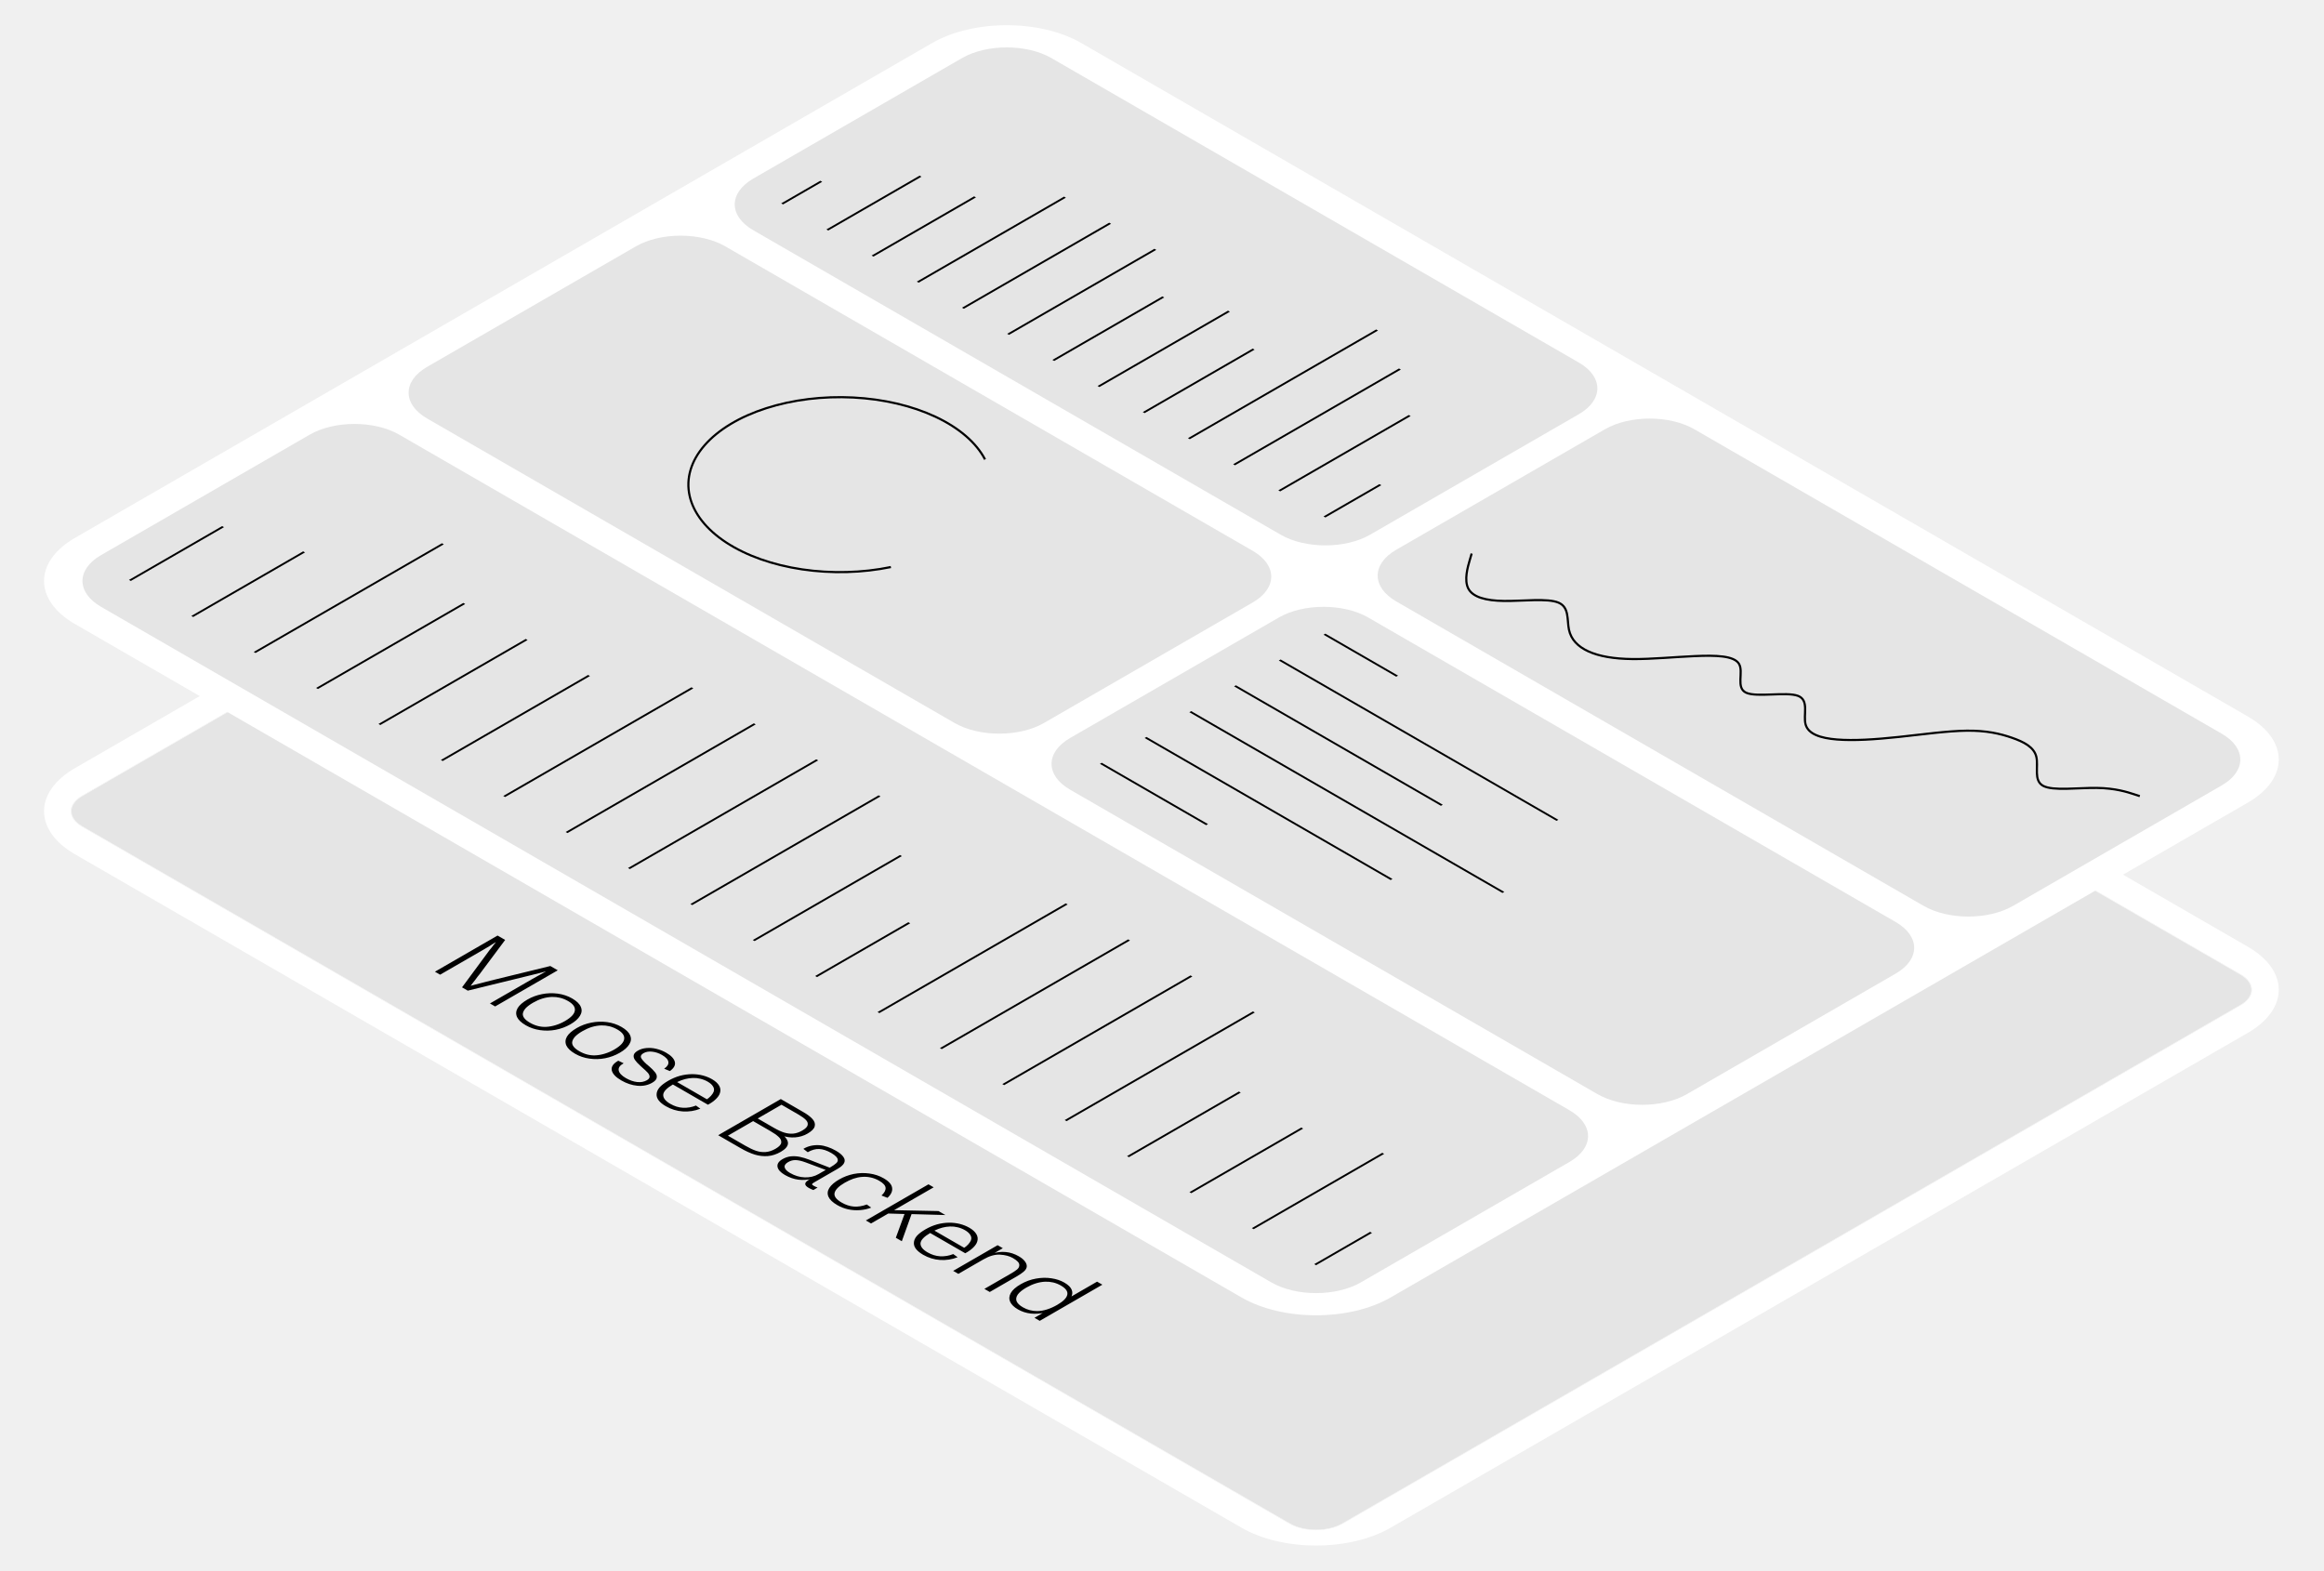
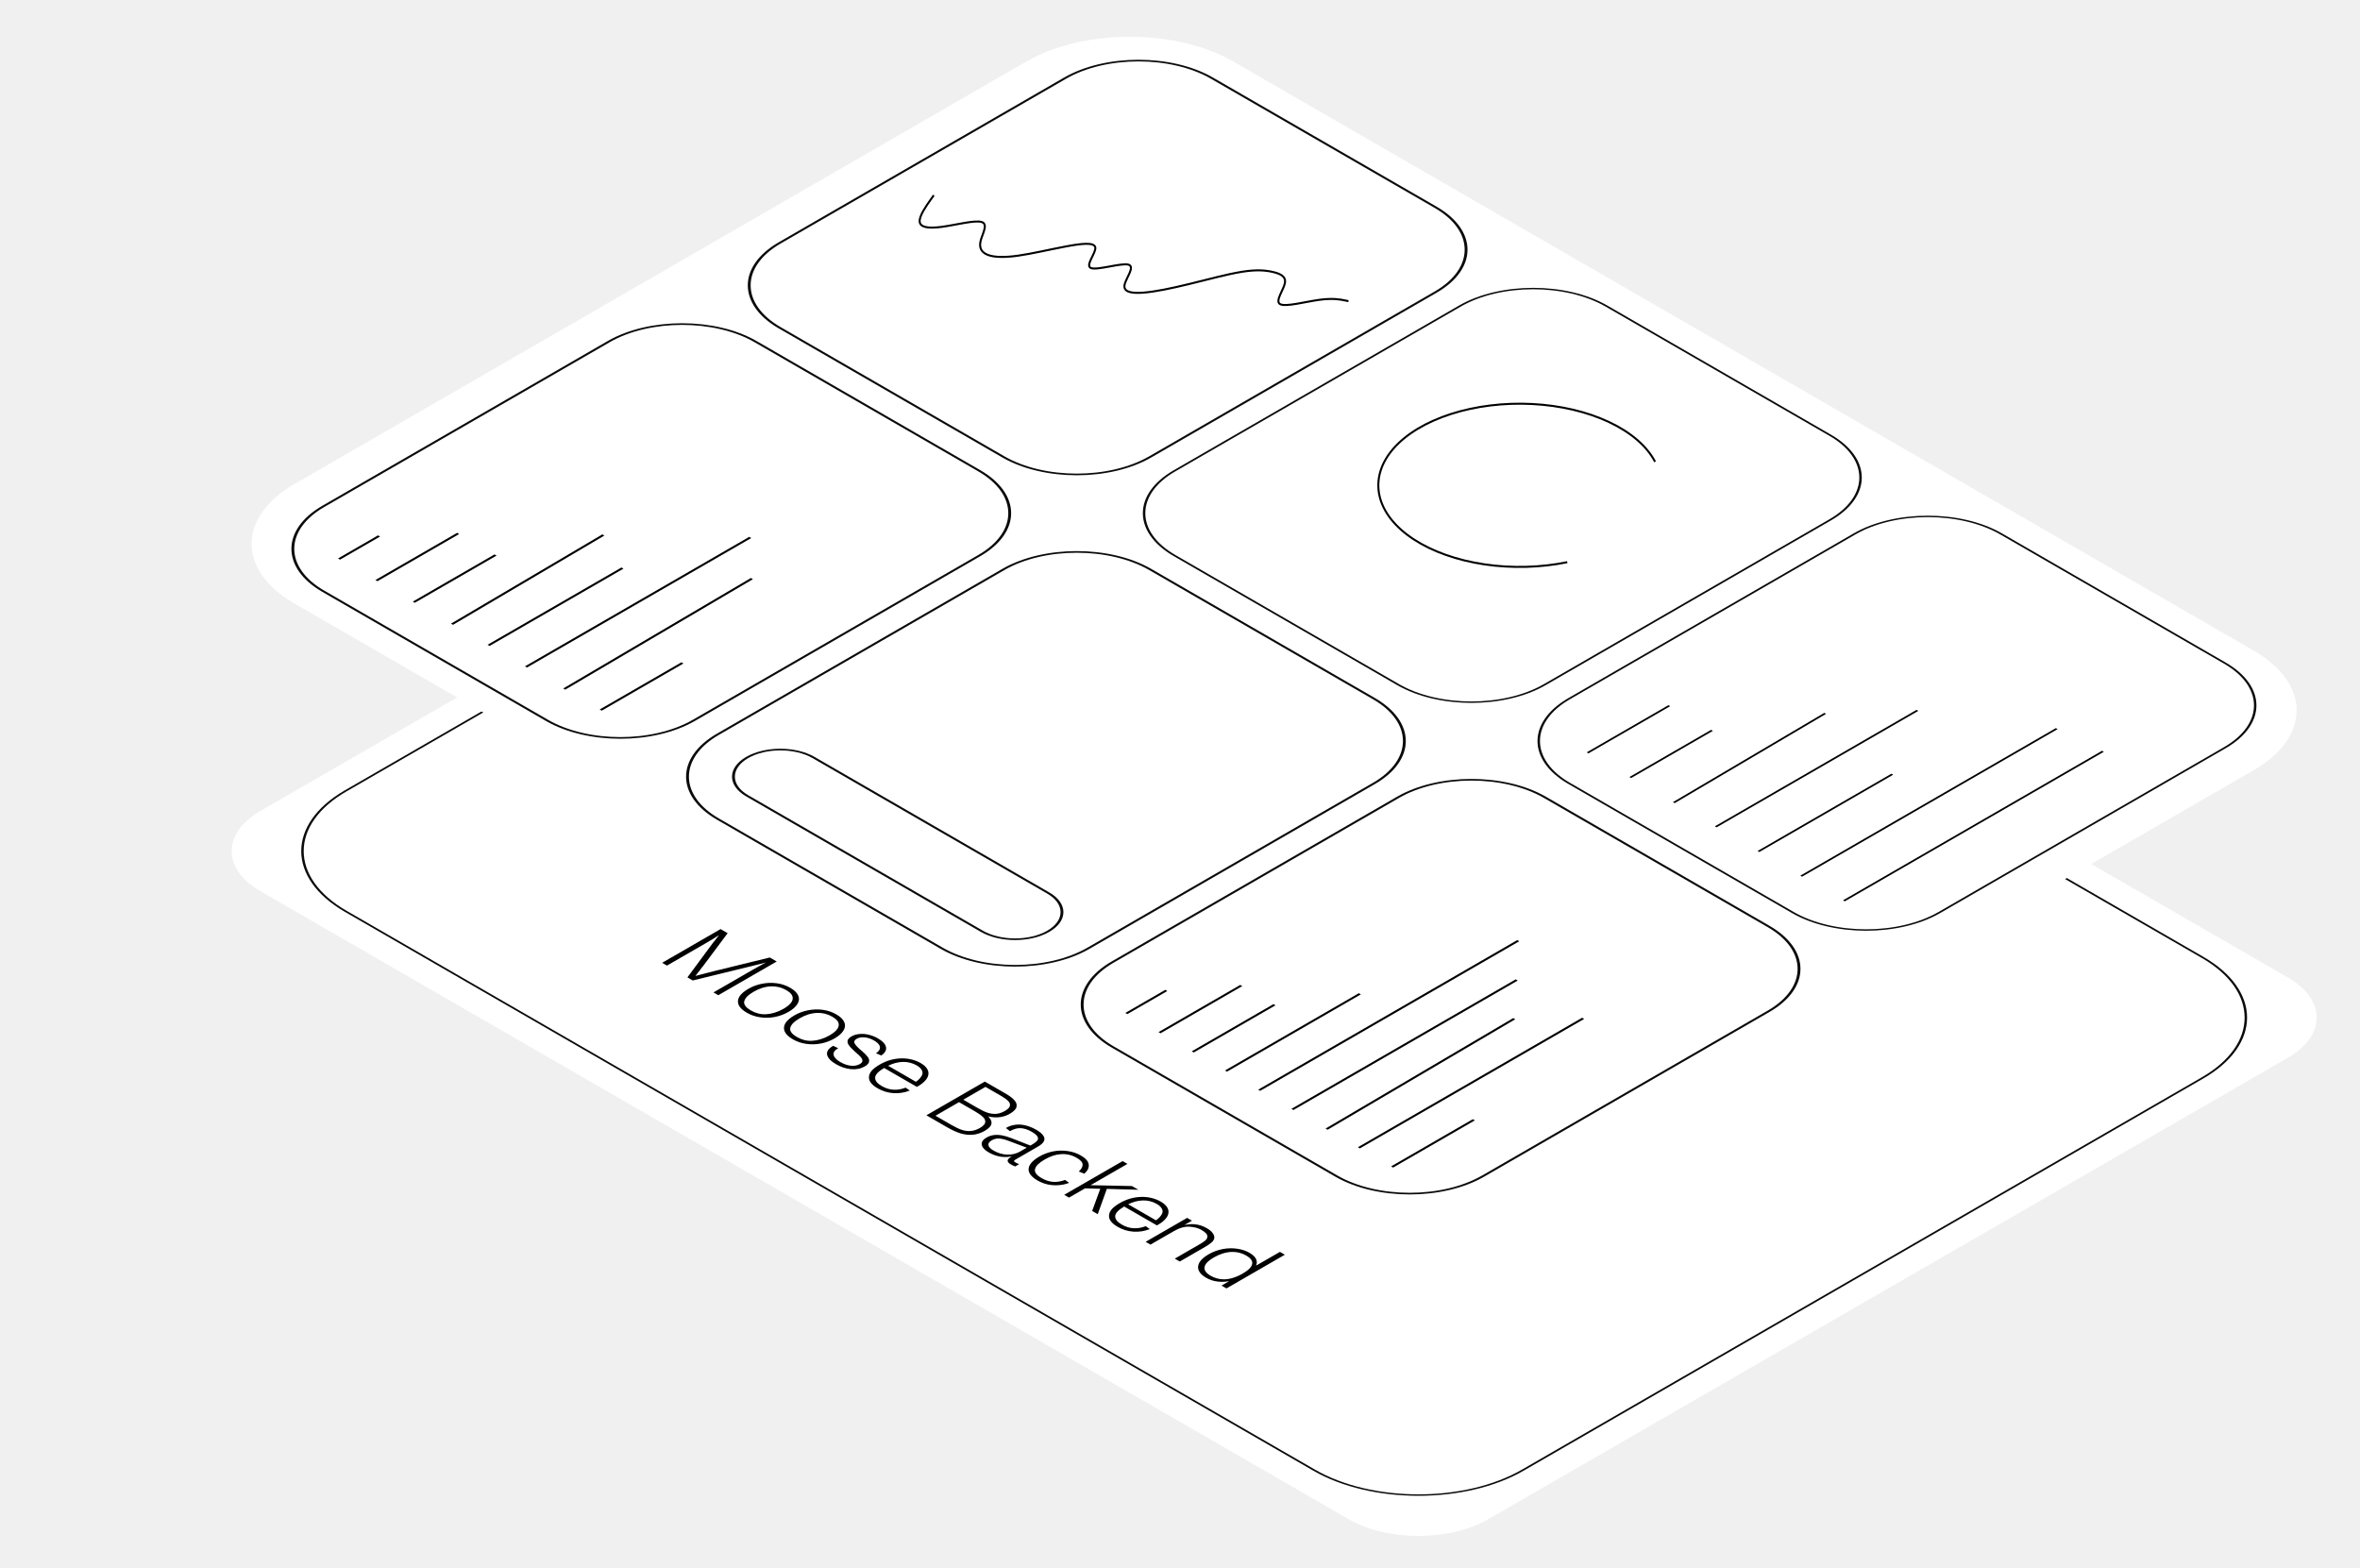
- <svg xmlns="http://www.w3.org/2000/svg" width="1080" height="730" viewBox="0 0 1080 730" fill="none">
-   <g clip-path="url(#clip0_4434_223784)">
-     <rect width="706" height="540" rx="40" transform="matrix(0.866044 0.499967 -0.866044 0.499967 467.838 107)" fill="white" />
-     <rect y="-0.168" width="676.336" height="510.336" rx="14.168" transform="matrix(0.866044 0.499967 -0.866044 0.499967 467.692 121.916)" fill="#E5E5E5" />
-     <rect y="-0.168" width="676.336" height="510.336" rx="14.168" transform="matrix(0.866044 0.499967 -0.866044 0.499967 467.692 121.916)" stroke="#F5F5F5" stroke-width="0.336" />
-     <path d="M202.122 451.569L231.221 434.77L234.754 436.81L222.865 452.745C222.561 453.145 222.242 453.537 221.909 453.921C221.632 454.305 221.355 454.689 221.078 455.073C220.662 455.633 220.246 456.161 219.831 456.657C219.443 457.169 219.069 457.657 218.708 458.121C219.318 457.961 219.983 457.785 220.704 457.593C221.424 457.401 222.173 457.209 222.949 457.017C223.752 456.809 224.556 456.601 225.36 456.393C226.191 456.169 226.995 455.961 227.771 455.769L255.747 448.929L259.198 450.921L230.099 467.72L227.688 466.328L247.475 454.905C249.027 454.009 251.133 452.841 253.794 451.401C252.685 451.689 251.618 451.969 250.593 452.241C249.595 452.497 248.625 452.737 247.683 452.961C247.239 453.089 246.796 453.201 246.353 453.297C245.909 453.393 245.48 453.497 245.064 453.609L217.378 460.377L214.718 458.841L226.648 442.69C226.87 442.338 227.133 441.978 227.438 441.61C227.771 441.226 228.103 440.826 228.436 440.41C228.741 439.978 229.059 439.554 229.392 439.138C229.78 438.722 230.112 438.306 230.39 437.89L230.348 437.866C229.905 438.154 229.433 438.442 228.935 438.73C228.491 439.018 228.034 439.314 227.563 439.618C226.399 440.322 225.373 440.93 224.487 441.442L204.533 452.961L202.122 451.569ZM244.342 476.471C242.263 475.271 240.905 473.991 240.268 472.631C239.658 471.255 239.755 469.871 240.559 468.479C241.39 467.103 242.915 465.775 245.132 464.496C247.183 463.312 249.427 462.48 251.866 462C254.305 461.52 256.744 461.44 259.182 461.76C261.649 462.096 263.894 462.848 265.917 464.016C267.995 465.215 269.326 466.511 269.908 467.903C270.517 469.279 270.392 470.663 269.533 472.055C268.702 473.463 267.219 474.783 265.085 476.015C262.979 477.231 260.707 478.079 258.268 478.559C255.857 479.023 253.432 479.079 250.993 478.727C248.582 478.391 246.365 477.639 244.342 476.471ZM246.296 475.295C248.707 476.687 251.201 477.327 253.778 477.215C255.247 477.135 256.702 476.871 258.143 476.423C259.64 475.975 261.095 475.343 262.508 474.527C265.556 472.767 267.108 471.039 267.164 469.343C267.247 467.855 266.194 466.479 264.005 465.215C262.813 464.528 261.58 464.024 260.305 463.704C259.058 463.4 257.797 463.264 256.522 463.296C255.053 463.344 253.57 463.592 252.074 464.04C250.633 464.488 249.178 465.135 247.709 465.983C246.268 466.815 245.132 467.663 244.3 468.527C243.524 469.391 243.081 470.239 242.97 471.071C242.831 472.527 243.94 473.935 246.296 475.295ZM267.267 489.705C265.188 488.505 263.83 487.225 263.193 485.866C262.583 484.49 262.68 483.106 263.484 481.714C264.315 480.338 265.84 479.01 268.057 477.73C270.107 476.546 272.352 475.714 274.791 475.234C277.23 474.754 279.669 474.674 282.107 474.994C284.574 475.33 286.819 476.082 288.842 477.25C290.92 478.45 292.25 479.746 292.832 481.138C293.442 482.514 293.317 483.898 292.458 485.29C291.627 486.698 290.144 488.017 288.01 489.249C285.904 490.465 283.632 491.313 281.193 491.793C278.782 492.257 276.357 492.313 273.918 491.961C271.507 491.625 269.29 490.873 267.267 489.705ZM269.221 488.529C271.632 489.921 274.126 490.561 276.703 490.449C278.172 490.369 279.627 490.105 281.068 489.657C282.565 489.209 284.02 488.577 285.433 487.761C288.481 486.002 290.033 484.274 290.089 482.578C290.172 481.09 289.119 479.714 286.929 478.45C285.738 477.762 284.505 477.258 283.23 476.938C281.983 476.634 280.722 476.498 279.447 476.53C277.978 476.578 276.495 476.826 274.999 477.274C273.558 477.722 272.103 478.37 270.634 479.218C269.193 480.05 268.057 480.898 267.225 481.762C266.449 482.626 266.006 483.474 265.895 484.306C265.756 485.762 266.865 487.169 269.221 488.529ZM288.737 502.1C286.132 500.596 284.649 499.02 284.289 497.372C283.984 495.724 284.996 494.244 287.323 492.933L289.818 494.132C288.044 495.124 287.282 496.236 287.531 497.468C287.808 498.716 288.903 499.892 290.815 500.996C292.644 502.052 294.404 502.668 296.095 502.844C297.813 503.036 299.323 502.756 300.626 502.004C301.485 501.508 301.901 500.948 301.873 500.324C301.845 499.7 301.54 499.076 300.958 498.452C300.404 497.844 299.573 497.06 298.464 496.1C298.326 495.956 298.187 495.828 298.049 495.716C297.91 495.604 297.771 495.476 297.633 495.332C296.441 494.26 295.582 493.333 295.055 492.549C294.529 491.765 294.349 491.005 294.515 490.269C294.709 489.549 295.36 488.869 296.469 488.229C297.605 487.573 298.922 487.181 300.418 487.053C301.942 486.909 303.48 487.029 305.032 487.413C306.64 487.797 308.164 488.405 309.605 489.237C311.905 490.565 313.235 491.973 313.596 493.461C313.984 494.932 313.222 496.364 311.309 497.756L308.649 496.652C310.118 495.644 310.769 494.596 310.603 493.509C310.464 492.405 309.48 491.325 307.651 490.269C306.182 489.421 304.658 488.909 303.079 488.733C301.499 488.557 300.155 488.789 299.046 489.429C297.993 490.037 297.605 490.725 297.882 491.493C298.215 492.261 299.102 493.301 300.543 494.612C300.626 494.692 300.723 494.764 300.834 494.828C300.945 494.892 301.028 494.956 301.083 495.02C301.111 495.068 301.152 495.124 301.208 495.188C301.291 495.236 301.36 495.276 301.416 495.308C302.746 496.46 303.73 497.444 304.367 498.26C305.06 499.076 305.337 499.908 305.199 500.756C305.115 501.604 304.409 502.412 303.079 503.18C301.055 504.348 298.755 504.812 296.178 504.572C293.656 504.332 291.176 503.508 288.737 502.1ZM309.416 514.086C307.975 513.254 306.88 512.366 306.132 511.422C305.411 510.494 305.079 509.534 305.134 508.542C305.162 507.47 305.605 506.414 306.464 505.374C307.379 504.335 308.737 503.295 310.538 502.255C312.256 501.263 314.044 500.503 315.901 499.975C317.785 499.463 319.684 499.199 321.596 499.183C323.314 499.183 324.963 499.383 326.543 499.783C328.15 500.199 329.605 500.783 330.907 501.535C332.459 502.431 333.554 503.431 334.192 504.535C334.829 505.638 334.954 506.782 334.566 507.966C334.289 508.894 333.651 509.838 332.653 510.798C331.683 511.742 330.464 512.606 328.995 513.39L312.7 503.983C309.79 505.694 308.293 507.294 308.21 508.782C308.155 510.286 309.249 511.686 311.494 512.982C313.406 514.086 315.374 514.694 317.397 514.806C319.448 514.902 321.457 514.558 323.425 513.774L325.462 515.238C322.829 516.278 320.099 516.702 317.272 516.51C314.501 516.318 311.882 515.51 309.416 514.086ZM314.321 503.095L314.072 502.519L329.037 511.158L328.205 511.062C329.037 510.55 329.757 509.958 330.367 509.286C330.977 508.614 331.406 507.966 331.656 507.342C331.961 506.462 331.85 505.63 331.323 504.846C330.852 504.063 330.034 503.335 328.871 502.663C327.817 502.055 326.681 501.607 325.462 501.319C324.298 501.031 323.12 500.911 321.928 500.959C319.573 501.039 317.217 501.647 314.861 502.783L314.321 503.095ZM333.745 527.555L362.844 510.756L373.236 516.756C375.259 517.924 376.728 519.044 377.643 520.115C378.585 521.203 378.904 522.315 378.599 523.451C378.322 524.571 377.199 525.699 375.232 526.835C373.513 527.827 371.601 528.403 369.495 528.563C367.416 528.707 365.352 528.427 363.301 527.723L363.675 527.315C365.476 528.835 366.308 530.243 366.169 531.539C366.031 532.835 364.922 534.083 362.844 535.282C360.876 536.418 358.881 537.074 356.858 537.25C354.862 537.41 352.839 537.186 350.788 536.578C348.765 535.954 346.562 534.955 344.179 533.579L333.745 527.555ZM346.299 532.403C348.239 533.523 349.929 534.323 351.37 534.803C352.839 535.298 354.308 535.49 355.777 535.378C357.301 535.266 358.839 534.763 360.391 533.867C362.082 532.891 362.968 531.931 363.052 530.987C363.162 530.027 362.747 529.131 361.804 528.299C360.89 527.451 359.56 526.523 357.814 525.515L349.999 521.003L338.276 527.771L346.299 532.403ZM359.518 524.051C361.43 525.155 363.093 525.923 364.507 526.355C365.975 526.787 367.375 526.939 368.705 526.811C370.063 526.667 371.435 526.195 372.821 525.395C374.289 524.547 375.121 523.715 375.315 522.899C375.536 522.067 375.273 521.259 374.525 520.475C373.777 519.692 372.585 518.828 370.95 517.884L363.176 513.396L352.119 519.78L359.518 524.051ZM364.73 546.019C362.707 544.851 361.57 543.587 361.321 542.227C361.099 540.883 361.875 539.699 363.649 538.675C364.896 537.955 366.198 537.523 367.556 537.379C368.942 537.251 370.328 537.331 371.713 537.619C373.099 537.907 374.554 538.347 376.078 538.939L385.556 542.635C385.639 542.587 385.723 542.539 385.806 542.491C385.889 542.443 385.958 542.403 386.014 542.371C387.15 541.715 387.981 541.139 388.508 540.643C389.09 540.147 389.367 539.635 389.339 539.107C389.339 538.595 389.076 538.059 388.549 537.499C388.05 536.955 387.316 536.403 386.346 535.843C384.295 534.659 382.411 534.035 380.693 533.971C379.002 533.891 377.228 534.387 375.372 535.459L373.335 533.899C374.415 533.243 375.593 532.771 376.868 532.483C378.198 532.195 379.501 532.1 380.776 532.195C382.05 532.291 383.325 532.563 384.6 533.011C385.93 533.459 387.205 534.035 388.425 534.739C390.115 535.715 391.279 536.675 391.916 537.619C392.609 538.563 392.734 539.499 392.291 540.427C391.875 541.339 390.877 542.251 389.298 543.163L378.406 549.45C377.796 549.802 377.45 550.082 377.367 550.29C377.339 550.498 377.602 550.762 378.157 551.082C378.628 551.354 379.224 551.618 379.944 551.874L377.99 553.05C377.159 552.73 376.425 552.386 375.787 552.018C374.651 551.362 374.124 550.706 374.208 550.05C374.291 549.394 375.108 548.65 376.66 547.818L377.159 547.818C375.247 548.346 373.21 548.482 371.048 548.226C368.914 547.954 366.808 547.219 364.73 546.019ZM367.141 545.107C369.385 546.403 371.672 547.083 374 547.147C376.355 547.227 378.489 546.715 380.402 545.611L384.891 543.019L385.141 544.219L374.457 540.211L374.041 540.067C372.406 539.475 370.979 539.163 369.76 539.131C368.568 539.083 367.404 539.387 366.268 540.043C364.993 540.779 364.452 541.603 364.646 542.515C364.868 543.411 365.7 544.275 367.141 545.107ZM389.104 560.042C386.97 558.81 385.598 557.506 384.989 556.13C384.407 554.77 384.545 553.41 385.404 552.05C386.291 550.675 387.815 549.363 389.977 548.115C392.055 546.915 394.3 546.067 396.711 545.571C399.15 545.091 401.575 545.019 403.986 545.355C406.425 545.675 408.656 546.419 410.679 547.587C413.09 548.979 414.393 550.467 414.586 552.05C414.808 553.618 414.088 555.154 412.425 556.658L409.64 555.578C410.97 554.362 411.607 553.194 411.552 552.074C411.496 550.955 410.513 549.843 408.6 548.739C407.298 547.987 405.954 547.467 404.568 547.179C403.238 546.891 401.88 546.811 400.494 546.939C399.219 547.035 397.903 547.315 396.545 547.779C395.215 548.259 393.898 548.875 392.596 549.627C389.825 551.227 388.245 552.794 387.857 554.33C387.469 555.866 388.564 557.378 391.141 558.866C392.998 559.938 394.868 560.554 396.753 560.714C398.637 560.874 400.661 560.554 402.822 559.754L404.859 561.218C403.196 561.858 401.45 562.242 399.621 562.37C397.82 562.514 396.005 562.394 394.176 562.01C392.374 561.61 390.684 560.954 389.104 560.042ZM402.379 567.178L431.478 550.379L433.889 551.771L404.79 568.57L402.379 567.178ZM412.314 563.938L415.1 562.378L436.134 562.81L439.335 564.658L422.915 564.202H421.252L412.314 563.938ZM416.305 575.217L420.421 563.962L423.705 563.986L419.09 576.825L416.305 575.217ZM428.981 583.111C427.54 582.279 426.446 581.391 425.697 580.447C424.977 579.519 424.644 578.559 424.7 577.568C424.727 576.496 425.171 575.44 426.03 574.4C426.945 573.36 428.302 572.32 430.104 571.28C431.822 570.288 433.61 569.528 435.466 569C437.351 568.488 439.249 568.224 441.162 568.208C442.88 568.208 444.529 568.408 446.108 568.808C447.716 569.224 449.171 569.808 450.473 570.56C452.025 571.456 453.12 572.456 453.757 573.56C454.395 574.664 454.519 575.808 454.131 576.992C453.854 577.92 453.217 578.863 452.219 579.823C451.249 580.767 450.03 581.631 448.561 582.415L432.266 573.008C429.356 574.72 427.859 576.32 427.776 577.808C427.721 579.311 428.815 580.711 431.06 582.007C432.972 583.111 434.94 583.719 436.963 583.831C439.014 583.927 441.023 583.583 442.991 582.799L445.028 584.263C442.395 585.303 439.665 585.727 436.838 585.535C434.067 585.343 431.448 584.535 428.981 583.111ZM433.887 572.12L433.637 571.544L448.603 580.183L447.771 580.087C448.603 579.575 449.323 578.983 449.933 578.312C450.543 577.64 450.972 576.992 451.221 576.368C451.526 575.488 451.415 574.656 450.889 573.872C450.418 573.088 449.6 572.36 448.436 571.688C447.383 571.08 446.247 570.632 445.028 570.344C443.864 570.056 442.686 569.936 441.494 569.984C439.138 570.064 436.783 570.672 434.427 571.808L433.887 572.12ZM442.952 590.6L463.612 578.673L466.023 580.065L460.951 582.993L461.159 582.585C463.182 581.897 465.247 581.649 467.353 581.841C469.46 582.033 471.483 582.689 473.423 583.809C474.697 584.545 475.626 585.305 476.208 586.088C476.845 586.872 477.164 587.664 477.164 588.464C477.136 589.312 476.693 590.112 475.834 590.864C475.002 591.6 473.88 592.376 472.466 593.192L459.954 600.416L457.46 598.976L469.556 591.992C469.584 591.976 469.612 591.96 469.64 591.944C469.667 591.928 469.695 591.912 469.723 591.896C470.97 591.176 471.926 590.544 472.591 590C473.256 589.456 473.617 588.848 473.672 588.176C473.755 587.52 473.533 586.912 473.007 586.352C472.48 585.793 471.718 585.225 470.72 584.649C469.141 583.737 467.145 583.209 464.734 583.065C462.379 582.921 459.774 583.673 456.919 585.321L445.363 591.992L442.952 590.6ZM473.04 608.498C471.239 607.458 470.033 606.282 469.424 604.971C468.842 603.675 468.939 602.323 469.715 600.915C470.491 599.507 472.029 598.139 474.329 596.811C476.574 595.515 478.943 594.643 481.437 594.195C483.932 593.747 486.315 593.699 488.588 594.051C490.888 594.387 492.897 595.051 494.615 596.043C496.472 597.115 497.622 598.259 498.065 599.475C498.537 600.707 498.37 601.923 497.567 603.123L496.694 603.195L509.83 595.611L512.282 597.027L483.183 613.826L480.731 612.41L485.802 609.482L485.761 609.938C483.516 610.498 481.285 610.666 479.068 610.442C476.879 610.202 474.869 609.554 473.04 608.498ZM475.327 607.514C476.38 608.122 477.461 608.57 478.569 608.858C479.705 609.162 480.869 609.306 482.061 609.29C483.53 609.274 485.026 609.018 486.551 608.522C488.103 608.042 489.682 607.338 491.29 606.41C494.116 604.779 495.682 603.203 495.987 601.683C496.32 600.179 495.322 598.755 492.994 597.411C491.885 596.771 490.708 596.299 489.46 595.995C488.241 595.707 486.98 595.587 485.678 595.635C484.236 595.699 482.782 595.963 481.313 596.427C479.844 596.891 478.403 597.531 476.989 598.347C475.105 599.435 473.775 600.507 472.999 601.563C472.25 602.635 472.056 603.675 472.417 604.683C472.832 605.691 473.802 606.634 475.327 607.514Z" fill="black" />
-   </g>
-   <rect width="706" height="540" rx="40" transform="matrix(0.866044 0.499967 -0.866044 0.499967 467.838 0)" fill="white" />
-   <rect width="331" height="160" rx="24" transform="matrix(0.866044 0.499967 -0.866044 0.499967 467.838 15)" fill="#E5E5E5" />
-   <line y1="-0.5" x2="21" y2="-0.5" transform="matrix(0.866044 -0.499967 0.866044 0.499967 363.912 94.9922)" stroke="black" />
-   <line y1="-0.5" x2="50" y2="-0.5" transform="matrix(0.866044 -0.499967 0.866044 0.499967 384.914 107.117)" stroke="black" />
-   <line y1="-0.5" x2="55" y2="-0.5" transform="matrix(0.866044 -0.499967 0.866044 0.499967 405.916 119.242)" stroke="black" />
-   <line y1="-0.5" x2="79" y2="-0.5" transform="matrix(0.866044 -0.499967 0.866044 0.499967 426.918 131.367)" stroke="black" />
-   <line y1="-0.5" x2="79" y2="-0.5" transform="matrix(0.866044 -0.499967 0.866044 0.499967 447.918 143.492)" stroke="black" />
-   <line y1="-0.5" x2="79" y2="-0.5" transform="matrix(0.866044 -0.499967 0.866044 0.499967 468.92 155.617)" stroke="black" />
-   <line y1="-0.5" x2="59" y2="-0.5" transform="matrix(0.866044 -0.499967 0.866044 0.499967 489.922 167.742)" stroke="black" />
-   <line y1="-0.5" x2="70" y2="-0.5" transform="matrix(0.866044 -0.499967 0.866044 0.499967 510.924 179.867)" stroke="black" />
-   <line y1="-0.5" x2="59" y2="-0.5" transform="matrix(0.866044 -0.499967 0.866044 0.499967 531.926 191.992)" stroke="black" />
-   <line y1="-0.5" x2="101" y2="-0.5" transform="matrix(0.866044 -0.499967 0.866044 0.499967 552.926 204.109)" stroke="black" />
-   <line y1="-0.5" x2="89" y2="-0.5" transform="matrix(0.866044 -0.499967 0.866044 0.499967 573.928 216.234)" stroke="black" />
-   <line y1="-0.5" x2="70" y2="-0.5" transform="matrix(0.866044 -0.499967 0.866044 0.499967 594.93 228.359)" stroke="black" />
-   <line y1="-0.5" x2="30" y2="-0.5" transform="matrix(0.866044 -0.499967 0.866044 0.499967 615.932 240.484)" stroke="black" />
-   <rect width="331" height="160" rx="24" transform="matrix(0.866044 0.499967 -0.866044 0.499967 766.623 187.492)" fill="#E5E5E5" />
-   <path d="M683.906 257.246L683.003 260.328C682.101 263.41 680.296 269.574 682.346 273.514C684.396 277.453 690.301 279.167 698.984 279.276C707.668 279.385 719.131 277.89 724.251 280.057C729.372 282.223 728.15 288.051 729.116 292.616C730.082 297.181 733.235 300.483 738.204 302.737C743.173 304.991 749.957 306.196 758.689 306.278C767.421 306.36 778.1 305.317 787.699 304.898C797.298 304.479 805.817 304.683 808.121 308.476C810.425 312.268 806.513 319.649 811.453 321.919C816.393 324.19 830.184 321.351 835.55 323.376C840.916 325.401 837.856 332.289 839.097 336.696C840.337 341.102 845.878 343.026 853.652 343.66C861.426 344.295 871.434 343.64 882.309 342.484C893.185 341.328 904.929 339.671 913.982 339.567C923.036 339.462 929.4 340.911 934.941 342.834C940.482 344.758 945.202 347.156 946.302 351.643C947.402 356.13 944.884 362.707 949.463 365.186C954.042 367.665 965.718 366.047 974.389 366.163C983.06 366.28 988.727 368.131 991.56 369.057L994.393 369.983" stroke="black" />
-   <rect width="331" height="160" rx="24" transform="matrix(0.866044 0.499967 -0.866044 0.499967 316.279 102.492)" fill="#E5E5E5" />
-   <path d="M414.012 263.518C400.752 266.252 386.376 266.629 372.742 264.599C359.108 262.569 346.84 258.227 337.523 252.132C328.207 246.037 322.268 238.47 320.475 230.408C318.682 222.346 321.117 214.158 327.464 206.902C333.812 199.646 343.781 193.656 356.085 189.704C368.389 185.751 382.463 184.019 396.49 184.731C410.516 185.442 423.851 188.564 434.773 193.695C445.695 198.825 453.702 205.727 457.761 213.511" stroke="black" />
-   <rect width="160" height="331" rx="24" transform="matrix(-0.866044 0.499967 -0.866044 -0.499967 901.725 440.469)" fill="#E5E5E5" />
-   <line y1="-0.5" x2="39" y2="-0.5" transform="matrix(0.866044 0.499967 -0.866044 0.499967 615.064 294.977)" stroke="black" />
-   <line y1="-0.5" x2="149" y2="-0.5" transform="matrix(0.866044 0.499967 -0.866044 0.499967 594.279 306.977)" stroke="black" />
-   <line y1="-0.5" x2="111" y2="-0.5" transform="matrix(0.866044 0.499967 -0.866044 0.499967 573.494 318.977)" stroke="black" />
-   <line y1="-0.5" x2="168" y2="-0.5" transform="matrix(0.866044 0.499967 -0.866044 0.499967 552.709 330.977)" stroke="black" />
-   <line y1="-0.5" x2="132" y2="-0.5" transform="matrix(0.866044 0.499967 -0.866044 0.499967 531.924 342.977)" stroke="black" />
-   <line y1="-0.5" x2="57" y2="-0.5" transform="matrix(0.866044 0.499967 -0.866044 0.499967 511.139 354.977)" stroke="black" />
-   <rect width="676" height="160" rx="24" transform="matrix(0.866044 0.499967 -0.866044 0.499967 164.723 189.992)" fill="#E5E5E5" />
-   <line y1="-0.5" x2="50" y2="-0.5" transform="matrix(0.866044 -0.499967 0.866044 0.499967 60.7969 269.984)" stroke="black" />
-   <line y1="-0.5" x2="60" y2="-0.5" transform="matrix(0.866044 -0.499967 0.866044 0.499967 89.7871 286.727)" stroke="black" />
-   <line y1="-0.5" x2="101" y2="-0.5" transform="matrix(0.866044 -0.499967 0.866044 0.499967 118.777 303.461)" stroke="black" />
-   <line y1="-0.5" x2="79" y2="-0.5" transform="matrix(0.866044 -0.499967 0.866044 0.499967 147.766 320.195)" stroke="black" />
-   <line y1="-0.5" x2="79" y2="-0.5" transform="matrix(0.866044 -0.499967 0.866044 0.499967 176.756 336.93)" stroke="black" />
-   <line y1="-0.5" x2="79" y2="-0.5" transform="matrix(0.866044 -0.499967 0.866044 0.499967 205.746 353.664)" stroke="black" />
-   <line y1="-0.5" x2="101" y2="-0.5" transform="matrix(0.866044 -0.499967 0.866044 0.499967 234.736 370.398)" stroke="black" />
-   <line y1="-0.5" x2="101" y2="-0.5" transform="matrix(0.866044 -0.499967 0.866044 0.499967 263.725 387.141)" stroke="black" />
-   <line y1="-0.5" x2="101" y2="-0.5" transform="matrix(0.866044 -0.499967 0.866044 0.499967 292.715 403.875)" stroke="black" />
-   <line y1="-0.5" x2="101" y2="-0.5" transform="matrix(0.866044 -0.499967 0.866044 0.499967 321.705 420.609)" stroke="black" />
-   <line y1="-0.5" x2="79" y2="-0.5" transform="matrix(0.866044 -0.499967 0.866044 0.499967 350.693 437.344)" stroke="black" />
-   <line y1="-0.5" x2="50" y2="-0.5" transform="matrix(0.866044 -0.499967 0.866044 0.499967 379.684 454.078)" stroke="black" />
-   <line y1="-0.5" x2="101" y2="-0.5" transform="matrix(0.866044 -0.499967 0.866044 0.499967 408.674 470.812)" stroke="black" />
-   <line y1="-0.5" x2="101" y2="-0.5" transform="matrix(0.866044 -0.499967 0.866044 0.499967 437.664 487.555)" stroke="black" />
-   <line y1="-0.5" x2="101" y2="-0.5" transform="matrix(0.866044 -0.499967 0.866044 0.499967 466.652 504.289)" stroke="black" />
-   <line y1="-0.5" x2="101" y2="-0.5" transform="matrix(0.866044 -0.499967 0.866044 0.499967 495.643 521.023)" stroke="black" />
-   <line y1="-0.5" x2="60" y2="-0.5" transform="matrix(0.866044 -0.499967 0.866044 0.499967 524.633 537.758)" stroke="black" />
-   <line y1="-0.5" x2="60" y2="-0.5" transform="matrix(0.866044 -0.499967 0.866044 0.499967 553.623 554.492)" stroke="black" />
-   <line y1="-0.5" x2="70" y2="-0.5" transform="matrix(0.866044 -0.499967 0.866044 0.499967 582.611 571.234)" stroke="black" />
-   <line y1="-0.5" x2="30" y2="-0.5" transform="matrix(0.866044 -0.499967 0.866044 0.499967 611.602 587.969)" stroke="black" />
-   <defs>
-     <clipPath id="clip0_4434_223784">
-       <rect width="706" height="540" rx="40" transform="matrix(0.866044 0.499967 -0.866044 0.499967 467.838 107)" fill="white" />
-     </clipPath>
-   </defs>
+ <svg xmlns="http://www.w3.org/2000/svg" width="506" height="336" viewBox="0 0 506 336" fill="none">
+   <rect width="303.878" height="232.428" rx="17.217" transform="matrix(0.866136 0.499808 -0.866136 0.499808 242.245 66.3047)" fill="white" />
+   <rect y="-0.215" width="291.396" height="219.946" rx="25.836" transform="matrix(0.866136 0.499808 -0.866136 0.499808 242.059 72.6502)" fill="white" />
+   <rect y="-0.215" width="291.396" height="219.946" rx="25.836" transform="matrix(0.866136 0.499808 -0.866136 0.499808 242.059 72.6502)" stroke="#0A0A0A" stroke-width="0.43" />
+   <path d="M141.966 206.429L154.492 199.2L156.013 200.078L150.895 206.935C150.764 207.107 150.627 207.275 150.484 207.441C150.365 207.606 150.245 207.771 150.126 207.936C149.947 208.177 149.768 208.404 149.589 208.618C149.422 208.838 149.261 209.048 149.106 209.248C149.368 209.179 149.655 209.103 149.965 209.02C150.275 208.938 150.597 208.855 150.931 208.773C151.277 208.683 151.623 208.594 151.969 208.504C152.327 208.408 152.673 208.318 153.007 208.236L165.05 205.293L166.535 206.15L154.009 213.378L152.971 212.779L161.489 207.864C162.157 207.478 163.064 206.976 164.209 206.356C163.732 206.48 163.273 206.601 162.831 206.718C162.402 206.828 161.984 206.931 161.579 207.027C161.388 207.083 161.197 207.131 161.006 207.172C160.815 207.213 160.63 207.258 160.451 207.306L148.533 210.218L147.388 209.557L152.524 202.608C152.619 202.456 152.733 202.302 152.864 202.143C153.007 201.978 153.15 201.806 153.293 201.627C153.425 201.441 153.562 201.259 153.705 201.08C153.872 200.901 154.015 200.722 154.134 200.543L154.116 200.532C153.926 200.656 153.723 200.78 153.508 200.904C153.317 201.028 153.12 201.155 152.918 201.286C152.416 201.589 151.975 201.851 151.593 202.071L143.004 207.027L141.966 206.429ZM160.14 217.143C159.246 216.627 158.661 216.076 158.387 215.491C158.124 214.899 158.166 214.304 158.512 213.705C158.87 213.113 159.526 212.541 160.48 211.991C161.363 211.481 162.33 211.123 163.379 210.917C164.429 210.71 165.479 210.676 166.529 210.813C167.591 210.958 168.557 211.282 169.428 211.784C170.322 212.3 170.895 212.858 171.146 213.457C171.408 214.049 171.354 214.644 170.985 215.243C170.627 215.849 169.988 216.417 169.07 216.947C168.163 217.47 167.185 217.835 166.135 218.042C165.097 218.241 164.053 218.265 163.004 218.114C161.966 217.969 161.011 217.646 160.14 217.143ZM160.981 216.637C162.019 217.236 163.093 217.512 164.202 217.463C164.835 217.429 165.461 217.315 166.081 217.123C166.726 216.93 167.352 216.658 167.96 216.307C169.273 215.55 169.941 214.806 169.965 214.076C170 213.436 169.547 212.844 168.605 212.3C168.092 212.004 167.561 211.788 167.012 211.65C166.475 211.519 165.932 211.461 165.384 211.474C164.751 211.495 164.113 211.602 163.469 211.794C162.848 211.987 162.222 212.266 161.59 212.631C160.97 212.989 160.48 213.354 160.123 213.725C159.788 214.097 159.598 214.462 159.55 214.82C159.49 215.446 159.967 216.052 160.981 216.637ZM170.009 222.838C169.114 222.322 168.53 221.771 168.255 221.186C167.993 220.594 168.034 219.998 168.38 219.399C168.738 218.807 169.394 218.236 170.349 217.685C171.232 217.176 172.198 216.818 173.248 216.611C174.298 216.405 175.347 216.37 176.397 216.508C177.459 216.653 178.425 216.976 179.296 217.479C180.191 217.995 180.764 218.553 181.014 219.152C181.277 219.744 181.223 220.339 180.853 220.938C180.495 221.544 179.857 222.112 178.938 222.642C178.032 223.165 177.053 223.53 176.004 223.736C174.966 223.936 173.922 223.96 172.872 223.809C171.834 223.664 170.88 223.341 170.009 222.838ZM170.85 222.332C171.888 222.931 172.961 223.206 174.071 223.158C174.703 223.124 175.33 223.01 175.95 222.817C176.594 222.625 177.22 222.353 177.829 222.002C179.141 221.244 179.809 220.501 179.833 219.771C179.869 219.131 179.415 218.539 178.473 217.995C177.96 217.699 177.429 217.482 176.88 217.344C176.344 217.214 175.801 217.155 175.252 217.169C174.62 217.19 173.981 217.296 173.337 217.489C172.717 217.682 172.091 217.961 171.458 218.325C170.838 218.683 170.349 219.048 169.991 219.42C169.657 219.792 169.466 220.157 169.418 220.515C169.359 221.141 169.836 221.747 170.85 222.332ZM179.251 228.171C178.13 227.524 177.491 226.846 177.336 226.137C177.205 225.428 177.641 224.791 178.643 224.227L179.716 224.743C178.953 225.17 178.625 225.648 178.732 226.178C178.851 226.715 179.323 227.221 180.146 227.696C180.933 228.151 181.691 228.416 182.418 228.491C183.158 228.574 183.808 228.453 184.369 228.13C184.739 227.917 184.918 227.676 184.906 227.407C184.894 227.139 184.763 226.87 184.512 226.602C184.273 226.34 183.916 226.003 183.438 225.59C183.379 225.528 183.319 225.473 183.259 225.424C183.2 225.376 183.14 225.321 183.08 225.259C182.568 224.798 182.198 224.399 181.971 224.061C181.744 223.724 181.667 223.397 181.738 223.08C181.822 222.771 182.102 222.478 182.579 222.203C183.069 221.92 183.635 221.752 184.279 221.697C184.936 221.635 185.598 221.686 186.266 221.852C186.958 222.017 187.614 222.278 188.234 222.636C189.224 223.208 189.797 223.814 189.952 224.454C190.119 225.087 189.791 225.703 188.968 226.302L187.823 225.827C188.455 225.393 188.735 224.943 188.664 224.474C188.604 223.999 188.18 223.535 187.393 223.08C186.761 222.716 186.105 222.495 185.425 222.42C184.745 222.344 184.166 222.444 183.689 222.719C183.236 222.981 183.069 223.277 183.188 223.607C183.331 223.937 183.713 224.385 184.333 224.949C184.369 224.984 184.411 225.015 184.458 225.042C184.506 225.07 184.542 225.097 184.566 225.125C184.578 225.146 184.596 225.17 184.619 225.197C184.655 225.218 184.685 225.235 184.709 225.249C185.282 225.745 185.705 226.168 185.979 226.519C186.278 226.87 186.397 227.228 186.337 227.593C186.302 227.958 185.997 228.305 185.425 228.636C184.554 229.138 183.564 229.338 182.454 229.235C181.369 229.132 180.301 228.777 179.251 228.171ZM188.153 233.329C187.532 232.971 187.061 232.589 186.739 232.182C186.429 231.783 186.286 231.37 186.309 230.943C186.321 230.482 186.512 230.028 186.882 229.58C187.276 229.133 187.86 228.685 188.636 228.238C189.375 227.811 190.145 227.484 190.944 227.257C191.755 227.036 192.573 226.923 193.396 226.916C194.135 226.916 194.845 227.002 195.525 227.174C196.217 227.353 196.843 227.604 197.404 227.928C198.072 228.313 198.543 228.744 198.818 229.219C199.092 229.694 199.146 230.186 198.979 230.695C198.86 231.095 198.585 231.501 198.156 231.914C197.738 232.32 197.213 232.692 196.581 233.029L189.566 228.981C188.314 229.718 187.669 230.406 187.634 231.046C187.61 231.694 188.081 232.296 189.047 232.854C189.871 233.329 190.718 233.59 191.588 233.638C192.471 233.68 193.336 233.532 194.183 233.194L195.06 233.824C193.927 234.272 192.752 234.454 191.535 234.372C190.342 234.289 189.214 233.941 188.153 233.329ZM190.264 228.599L190.157 228.351L196.599 232.069L196.241 232.027C196.599 231.807 196.909 231.552 197.172 231.263C197.434 230.974 197.619 230.695 197.726 230.427C197.857 230.048 197.81 229.69 197.583 229.353C197.38 229.016 197.028 228.702 196.527 228.413C196.074 228.152 195.585 227.959 195.06 227.835C194.559 227.711 194.052 227.66 193.539 227.68C192.525 227.715 191.511 227.976 190.497 228.465L190.264 228.599ZM198.625 239.124L211.152 231.896L215.625 234.477C216.496 234.98 217.129 235.462 217.522 235.923C217.928 236.391 218.065 236.87 217.934 237.358C217.814 237.84 217.331 238.326 216.484 238.814C215.745 239.241 214.921 239.489 214.015 239.558C213.12 239.62 212.231 239.499 211.349 239.196L211.51 239.021C212.285 239.675 212.643 240.281 212.583 240.838C212.524 241.396 212.046 241.933 211.152 242.449C210.305 242.938 209.446 243.22 208.575 243.296C207.716 243.365 206.845 243.268 205.962 243.007C205.091 242.738 204.143 242.308 203.117 241.716L198.625 239.124ZM204.03 241.21C204.865 241.692 205.592 242.036 206.213 242.243C206.845 242.456 207.477 242.539 208.11 242.49C208.766 242.442 209.428 242.225 210.096 241.84C210.824 241.42 211.205 241.007 211.241 240.601C211.289 240.188 211.11 239.802 210.704 239.444C210.311 239.079 209.738 238.68 208.986 238.246L205.622 236.305L200.576 239.217L204.03 241.21ZM209.72 237.617C210.543 238.092 211.259 238.422 211.867 238.608C212.5 238.794 213.102 238.859 213.675 238.804C214.259 238.742 214.85 238.539 215.446 238.195C216.079 237.83 216.437 237.472 216.52 237.121C216.616 236.763 216.502 236.415 216.18 236.078C215.858 235.741 215.345 235.369 214.641 234.963L211.295 233.032L206.535 235.778L209.72 237.617ZM211.964 247.069C211.093 246.566 210.604 246.022 210.496 245.437C210.401 244.859 210.735 244.35 211.498 243.909C212.035 243.599 212.596 243.413 213.18 243.351C213.777 243.296 214.373 243.331 214.97 243.455C215.566 243.579 216.193 243.768 216.849 244.023L220.929 245.613C220.965 245.592 221 245.571 221.036 245.551C221.072 245.53 221.102 245.513 221.126 245.499C221.615 245.217 221.973 244.969 222.199 244.756C222.45 244.542 222.569 244.322 222.557 244.095C222.557 243.875 222.444 243.644 222.217 243.403C222.002 243.169 221.686 242.931 221.269 242.69C220.386 242.181 219.575 241.913 218.835 241.885C218.107 241.851 217.344 242.064 216.545 242.525L215.668 241.854C216.133 241.572 216.64 241.369 217.189 241.245C217.761 241.121 218.322 241.08 218.871 241.121C219.42 241.162 219.968 241.279 220.517 241.472C221.09 241.665 221.639 241.913 222.163 242.215C222.891 242.635 223.392 243.048 223.667 243.455C223.965 243.861 224.019 244.263 223.828 244.663C223.649 245.055 223.219 245.448 222.539 245.84L217.851 248.545C217.588 248.697 217.439 248.817 217.403 248.907C217.392 248.996 217.505 249.11 217.743 249.248C217.946 249.365 218.203 249.478 218.513 249.588L217.672 250.094C217.314 249.957 216.998 249.809 216.723 249.65C216.234 249.368 216.008 249.086 216.044 248.804C216.079 248.521 216.431 248.201 217.099 247.843L217.314 247.843C216.491 248.07 215.614 248.129 214.684 248.019C213.765 247.902 212.858 247.585 211.964 247.069ZM213.001 246.676C213.968 247.234 214.952 247.527 215.954 247.554C216.968 247.589 217.887 247.368 218.71 246.893L220.642 245.778L220.75 246.294L216.151 244.57L215.972 244.508C215.268 244.253 214.654 244.119 214.129 244.105C213.616 244.084 213.115 244.215 212.626 244.498C212.077 244.814 211.844 245.169 211.928 245.561C212.023 245.947 212.381 246.318 213.001 246.676ZM222.456 253.103C221.537 252.573 220.947 252.012 220.684 251.42C220.434 250.834 220.493 250.249 220.863 249.664C221.245 249.072 221.901 248.508 222.832 247.971C223.726 247.454 224.693 247.09 225.731 246.876C226.78 246.67 227.824 246.639 228.862 246.783C229.912 246.921 230.872 247.241 231.743 247.744C232.781 248.342 233.342 248.983 233.425 249.664C233.521 250.339 233.211 251 232.495 251.647L231.296 251.182C231.869 250.659 232.143 250.156 232.119 249.674C232.095 249.193 231.672 248.714 230.849 248.239C230.288 247.916 229.709 247.692 229.113 247.568C228.54 247.444 227.956 247.41 227.359 247.465C226.81 247.506 226.244 247.626 225.659 247.826C225.086 248.033 224.52 248.298 223.959 248.621C222.766 249.31 222.086 249.984 221.919 250.645C221.752 251.306 222.223 251.957 223.333 252.597C224.132 253.058 224.937 253.323 225.749 253.392C226.56 253.461 227.431 253.323 228.361 252.979L229.238 253.609C228.522 253.884 227.771 254.049 226.983 254.104C226.208 254.166 225.426 254.115 224.639 253.95C223.864 253.777 223.136 253.495 222.456 253.103ZM228.17 256.173L240.697 248.945L241.735 249.544L229.208 256.772L228.17 256.173ZM232.447 254.779L233.646 254.108L242.701 254.294L244.079 255.089L237.01 254.893H236.295L232.447 254.779ZM234.165 259.632L235.937 254.789L237.35 254.8L235.364 260.324L234.165 259.632ZM239.622 263.029C239.002 262.671 238.53 262.289 238.208 261.883C237.898 261.484 237.755 261.071 237.779 260.644C237.791 260.183 237.982 259.728 238.351 259.281C238.745 258.833 239.33 258.386 240.105 257.938C240.845 257.512 241.614 257.185 242.413 256.957C243.225 256.737 244.042 256.623 244.865 256.617C245.605 256.617 246.314 256.703 246.994 256.875C247.686 257.054 248.313 257.305 248.873 257.629C249.541 258.014 250.013 258.444 250.287 258.919C250.561 259.394 250.615 259.887 250.448 260.396C250.329 260.795 250.054 261.201 249.625 261.614C249.207 262.021 248.683 262.392 248.05 262.73L241.036 258.682C239.783 259.418 239.139 260.107 239.103 260.747C239.079 261.394 239.55 261.997 240.517 262.554C241.34 263.029 242.187 263.291 243.058 263.339C243.94 263.38 244.805 263.232 245.652 262.895L246.529 263.525C245.396 263.972 244.221 264.155 243.004 264.072C241.811 263.989 240.684 263.642 239.622 263.029ZM241.733 258.3L241.626 258.052L248.068 261.769L247.71 261.728C248.068 261.508 248.378 261.253 248.641 260.964C248.903 260.675 249.088 260.396 249.196 260.127C249.327 259.749 249.279 259.391 249.052 259.054C248.85 258.716 248.498 258.403 247.997 258.114C247.543 257.852 247.054 257.66 246.529 257.536C246.028 257.412 245.521 257.36 245.008 257.381C243.994 257.415 242.98 257.677 241.966 258.166L241.733 258.3ZM245.636 266.252L254.529 261.119L255.567 261.718L253.384 262.978L253.473 262.803C254.344 262.507 255.233 262.4 256.14 262.482C257.046 262.565 257.917 262.847 258.752 263.329C259.301 263.646 259.701 263.973 259.951 264.31C260.226 264.648 260.363 264.988 260.363 265.333C260.351 265.697 260.16 266.042 259.79 266.365C259.432 266.682 258.949 267.016 258.341 267.367L252.955 270.475L251.881 269.855L257.088 266.85C257.1 266.844 257.112 266.837 257.124 266.83C257.136 266.823 257.148 266.816 257.16 266.809C257.697 266.499 258.108 266.227 258.394 265.993C258.681 265.759 258.836 265.498 258.86 265.209C258.896 264.926 258.8 264.665 258.573 264.424C258.347 264.183 258.019 263.938 257.589 263.691C256.909 263.298 256.05 263.071 255.012 263.009C253.998 262.947 252.877 263.271 251.648 263.98L246.674 266.85L245.636 266.252ZM258.588 273.953C257.812 273.505 257.293 272.999 257.031 272.435C256.78 271.877 256.822 271.296 257.156 270.69C257.49 270.084 258.152 269.495 259.143 268.924C260.109 268.366 261.129 267.991 262.203 267.798C263.276 267.606 264.302 267.585 265.28 267.737C266.271 267.881 267.136 268.167 267.875 268.594C268.674 269.055 269.17 269.547 269.36 270.07C269.563 270.6 269.492 271.123 269.146 271.64L268.77 271.671L274.425 268.408L275.48 269.017L262.954 276.245L261.898 275.636L264.081 274.376L264.064 274.572C263.097 274.813 262.137 274.886 261.183 274.789C260.24 274.686 259.375 274.407 258.588 273.953ZM259.572 273.529C260.025 273.791 260.491 273.984 260.968 274.108C261.457 274.239 261.958 274.301 262.471 274.294C263.103 274.287 263.747 274.177 264.404 273.963C265.072 273.757 265.752 273.454 266.444 273.054C267.66 272.352 268.334 271.674 268.466 271.02C268.609 270.373 268.179 269.76 267.177 269.182C266.7 268.907 266.193 268.704 265.656 268.573C265.131 268.449 264.589 268.397 264.028 268.418C263.407 268.446 262.781 268.559 262.149 268.759C261.517 268.958 260.896 269.234 260.288 269.585C259.477 270.053 258.904 270.514 258.57 270.969C258.248 271.43 258.164 271.877 258.319 272.311C258.498 272.745 258.916 273.151 259.572 273.529Z" fill="black" />
+   <rect width="303.878" height="232.428" rx="25.62" transform="matrix(0.866042 0.499971 -0.866042 0.499971 242.241 0.382812)" fill="white" />
+   <rect y="-0.25" width="91.75" height="107.03" rx="18.184" transform="matrix(0.866042 0.499971 -0.866042 0.499971 243.889 7.78906)" fill="white" />
+   <rect y="-0.25" width="91.75" height="107.03" rx="18.184" transform="matrix(0.866042 0.499971 -0.866042 0.499971 243.889 7.78906)" stroke="#0A0A0A" stroke-width="0.5" />
+   <path d="M200.208 41.868L199.427 42.968C198.646 44.068 197.085 46.268 197.182 47.511C197.28 48.753 199.036 49.038 201.989 48.632C204.942 48.226 209.091 47.129 210.511 47.609C211.93 48.088 210.619 50.144 210.25 51.655C209.881 53.167 210.453 54.136 211.807 54.653C213.161 55.17 215.297 55.236 218.27 54.818C221.244 54.4 225.056 53.498 228.403 52.864C231.749 52.231 234.631 51.866 234.838 53.045C235.045 54.225 232.577 56.948 233.918 57.473C235.26 57.997 240.411 56.322 241.936 56.74C243.461 57.159 241.359 59.671 241.108 61.114C240.857 62.558 242.457 62.933 245.019 62.753C247.58 62.573 251.103 61.838 254.999 60.888C258.895 59.937 263.165 58.771 266.277 58.273C269.39 57.775 271.344 57.945 272.944 58.32C274.545 58.695 275.791 59.274 275.48 60.753C275.169 62.231 273.3 64.609 274.486 65.222C275.672 65.837 279.913 64.687 282.861 64.284C285.808 63.881 287.462 64.225 288.289 64.397L289.116 64.569" stroke="black" stroke-width="0.43" />
+   <rect y="-0.215" width="91.68" height="106.96" rx="18.149" transform="matrix(0.866042 0.499971 -0.866042 0.499971 328.536 56.658)" fill="white" />
+   <rect y="-0.215" width="91.68" height="106.96" rx="18.149" transform="matrix(0.866042 0.499971 -0.866042 0.499971 328.536 56.658)" stroke="#0A0A0A" stroke-width="0.43" />
+   <path d="M336.029 120.533C330.321 121.709 324.134 121.871 318.265 120.998C312.397 120.124 307.117 118.255 303.106 115.632C299.096 113.008 296.54 109.751 295.769 106.281C294.997 102.811 296.045 99.287 298.777 96.163C301.509 93.04 305.8 90.462 311.096 88.761C316.392 87.06 322.45 86.314 328.487 86.62C334.524 86.927 340.264 88.27 344.965 90.479C349.666 92.687 353.112 95.658 354.859 99.008" stroke="black" stroke-width="0.43" />
+   <rect y="-0.215" width="91.68" height="106.96" rx="18.149" transform="matrix(0.866042 0.499971 -0.866042 0.499971 413.154 105.51)" fill="white" />
+   <rect y="-0.215" width="91.68" height="106.96" rx="18.149" transform="matrix(0.866042 0.499971 -0.866042 0.499971 413.154 105.51)" stroke="#0A0A0A" stroke-width="0.43" />
+   <line y1="-0.215" x2="20.23" y2="-0.215" transform="matrix(0.866042 -0.499971 0.866042 0.499971 340.572 161.523)" stroke="black" stroke-width="0.43" />
+   <line y1="-0.215" x2="20.23" y2="-0.215" transform="matrix(0.866042 -0.499971 0.866042 0.499971 349.731 166.812)" stroke="black" stroke-width="0.43" />
+   <line y1="-0.215" x2="37.879" y2="-0.215" transform="matrix(0.856767 -0.505269 0.875219 0.494617 359.065 172.195)" stroke="black" stroke-width="0.43" />
+   <line y1="-0.215" x2="49.929" y2="-0.215" transform="matrix(0.866042 -0.499971 0.866042 0.499971 368.05 177.383)" stroke="black" stroke-width="0.43" />
+   <line y1="-0.215" x2="33.142" y2="-0.215" transform="matrix(0.866042 -0.499971 0.866042 0.499971 377.209 182.672)" stroke="black" stroke-width="0.43" />
+   <line y1="-0.215" x2="63.272" y2="-0.215" transform="matrix(0.866042 -0.499971 0.866042 0.499971 386.369 187.961)" stroke="black" stroke-width="0.43" />
+   <line y1="-0.215" x2="64.133" y2="-0.215" transform="matrix(0.866042 -0.499971 0.866042 0.499971 395.528 193.25)" stroke="black" stroke-width="0.43" />
+   <rect y="-0.25" width="91.75" height="107.03" rx="18.184" transform="matrix(0.866042 0.499971 -0.866042 0.499971 146.038 64.2813)" fill="white" />
+   <rect y="-0.25" width="91.75" height="107.03" rx="18.184" transform="matrix(0.866042 0.499971 -0.866042 0.499971 146.038 64.2813)" stroke="#0A0A0A" stroke-width="0.5" />
+   <line y1="-0.25" x2="9.9" y2="-0.25" transform="matrix(0.866042 -0.499971 0.866042 0.499971 72.9131 119.984)" stroke="black" stroke-width="0.5" />
+   <line y1="-0.25" x2="20.23" y2="-0.25" transform="matrix(0.866042 -0.499971 0.866042 0.499971 80.9277 124.609)" stroke="black" stroke-width="0.5" />
+   <line y1="-0.25" x2="20.23" y2="-0.25" transform="matrix(0.866042 -0.499971 0.866042 0.499971 88.9424 129.234)" stroke="black" stroke-width="0.5" />
+   <line y1="-0.25" x2="37.879" y2="-0.25" transform="matrix(0.856767 -0.505269 0.875219 0.494617 97.1318 133.961)" stroke="black" stroke-width="0.5" />
+   <line y1="-0.25" x2="33.142" y2="-0.25" transform="matrix(0.866042 -0.499971 0.866042 0.499971 104.972 138.492)" stroke="black" stroke-width="0.5" />
+   <line y1="-0.25" x2="55.525" y2="-0.25" transform="matrix(0.866042 -0.499971 0.866042 0.499971 112.985 143.117)" stroke="black" stroke-width="0.5" />
+   <line y1="-0.25" x2="46.918" y2="-0.25" transform="matrix(0.85756 -0.504821 0.874443 0.495074 121.198 147.859)" stroke="black" stroke-width="0.5" />
+   <line y1="-0.25" x2="20.23" y2="-0.25" transform="matrix(0.866042 -0.499971 0.866042 0.499971 129.015 152.367)" stroke="black" stroke-width="0.5" />
+   <rect y="-0.25" width="91.75" height="107.03" rx="18.184" transform="matrix(0.866042 0.499971 -0.866042 0.499971 230.656 113.133)" fill="white" />
+   <rect y="-0.25" width="91.75" height="107.03" rx="18.184" transform="matrix(0.866042 0.499971 -0.866042 0.499971 230.656 113.133)" stroke="#0A0A0A" stroke-width="0.5" />
+   <rect y="-0.25" width="74.533" height="16.426" rx="8.213" transform="matrix(0.866042 0.499971 -0.866042 0.499971 167.099 158.43)" fill="white" stroke="#0A0A0A" stroke-width="0.5" />
+   <rect y="-0.25" width="91.75" height="107.03" rx="18.184" transform="matrix(0.866042 0.499971 -0.866042 0.499971 315.274 161.984)" fill="white" />
+   <rect y="-0.25" width="91.75" height="107.03" rx="18.184" transform="matrix(0.866042 0.499971 -0.866042 0.499971 315.274 161.984)" stroke="#0A0A0A" stroke-width="0.5" />
+   <line y1="-0.25" x2="9.9" y2="-0.25" transform="matrix(0.866042 -0.499971 0.866042 0.499971 241.704 217.43)" stroke="black" stroke-width="0.5" />
+   <line y1="-0.25" x2="20.23" y2="-0.25" transform="matrix(0.866042 -0.499971 0.866042 0.499971 248.827 221.539)" stroke="black" stroke-width="0.5" />
+   <line y1="-0.25" x2="20.23" y2="-0.25" transform="matrix(0.866042 -0.499971 0.866042 0.499971 255.951 225.656)" stroke="black" stroke-width="0.5" />
+   <line y1="-0.25" x2="33.142" y2="-0.25" transform="matrix(0.866042 -0.499971 0.866042 0.499971 263.075 229.766)" stroke="black" stroke-width="0.5" />
+   <line y1="-0.25" x2="64.133" y2="-0.25" transform="matrix(0.866042 -0.499971 0.866042 0.499971 270.199 233.875)" stroke="black" stroke-width="0.5" />
+   <line y1="-0.25" x2="55.525" y2="-0.25" transform="matrix(0.866042 -0.499971 0.866042 0.499971 277.323 237.992)" stroke="black" stroke-width="0.5" />
+   <line y1="-0.25" x2="46.918" y2="-0.25" transform="matrix(0.85756 -0.504821 0.874443 0.495074 284.646 242.219)" stroke="black" stroke-width="0.5" />
+   <line y1="-0.25" x2="55.525" y2="-0.25" transform="matrix(0.866042 -0.499971 0.866042 0.499971 291.571 246.219)" stroke="black" stroke-width="0.5" />
+   <line y1="-0.25" x2="20.23" y2="-0.25" transform="matrix(0.866042 -0.499971 0.866042 0.499971 298.695 250.328)" stroke="black" stroke-width="0.5" />
</svg>
